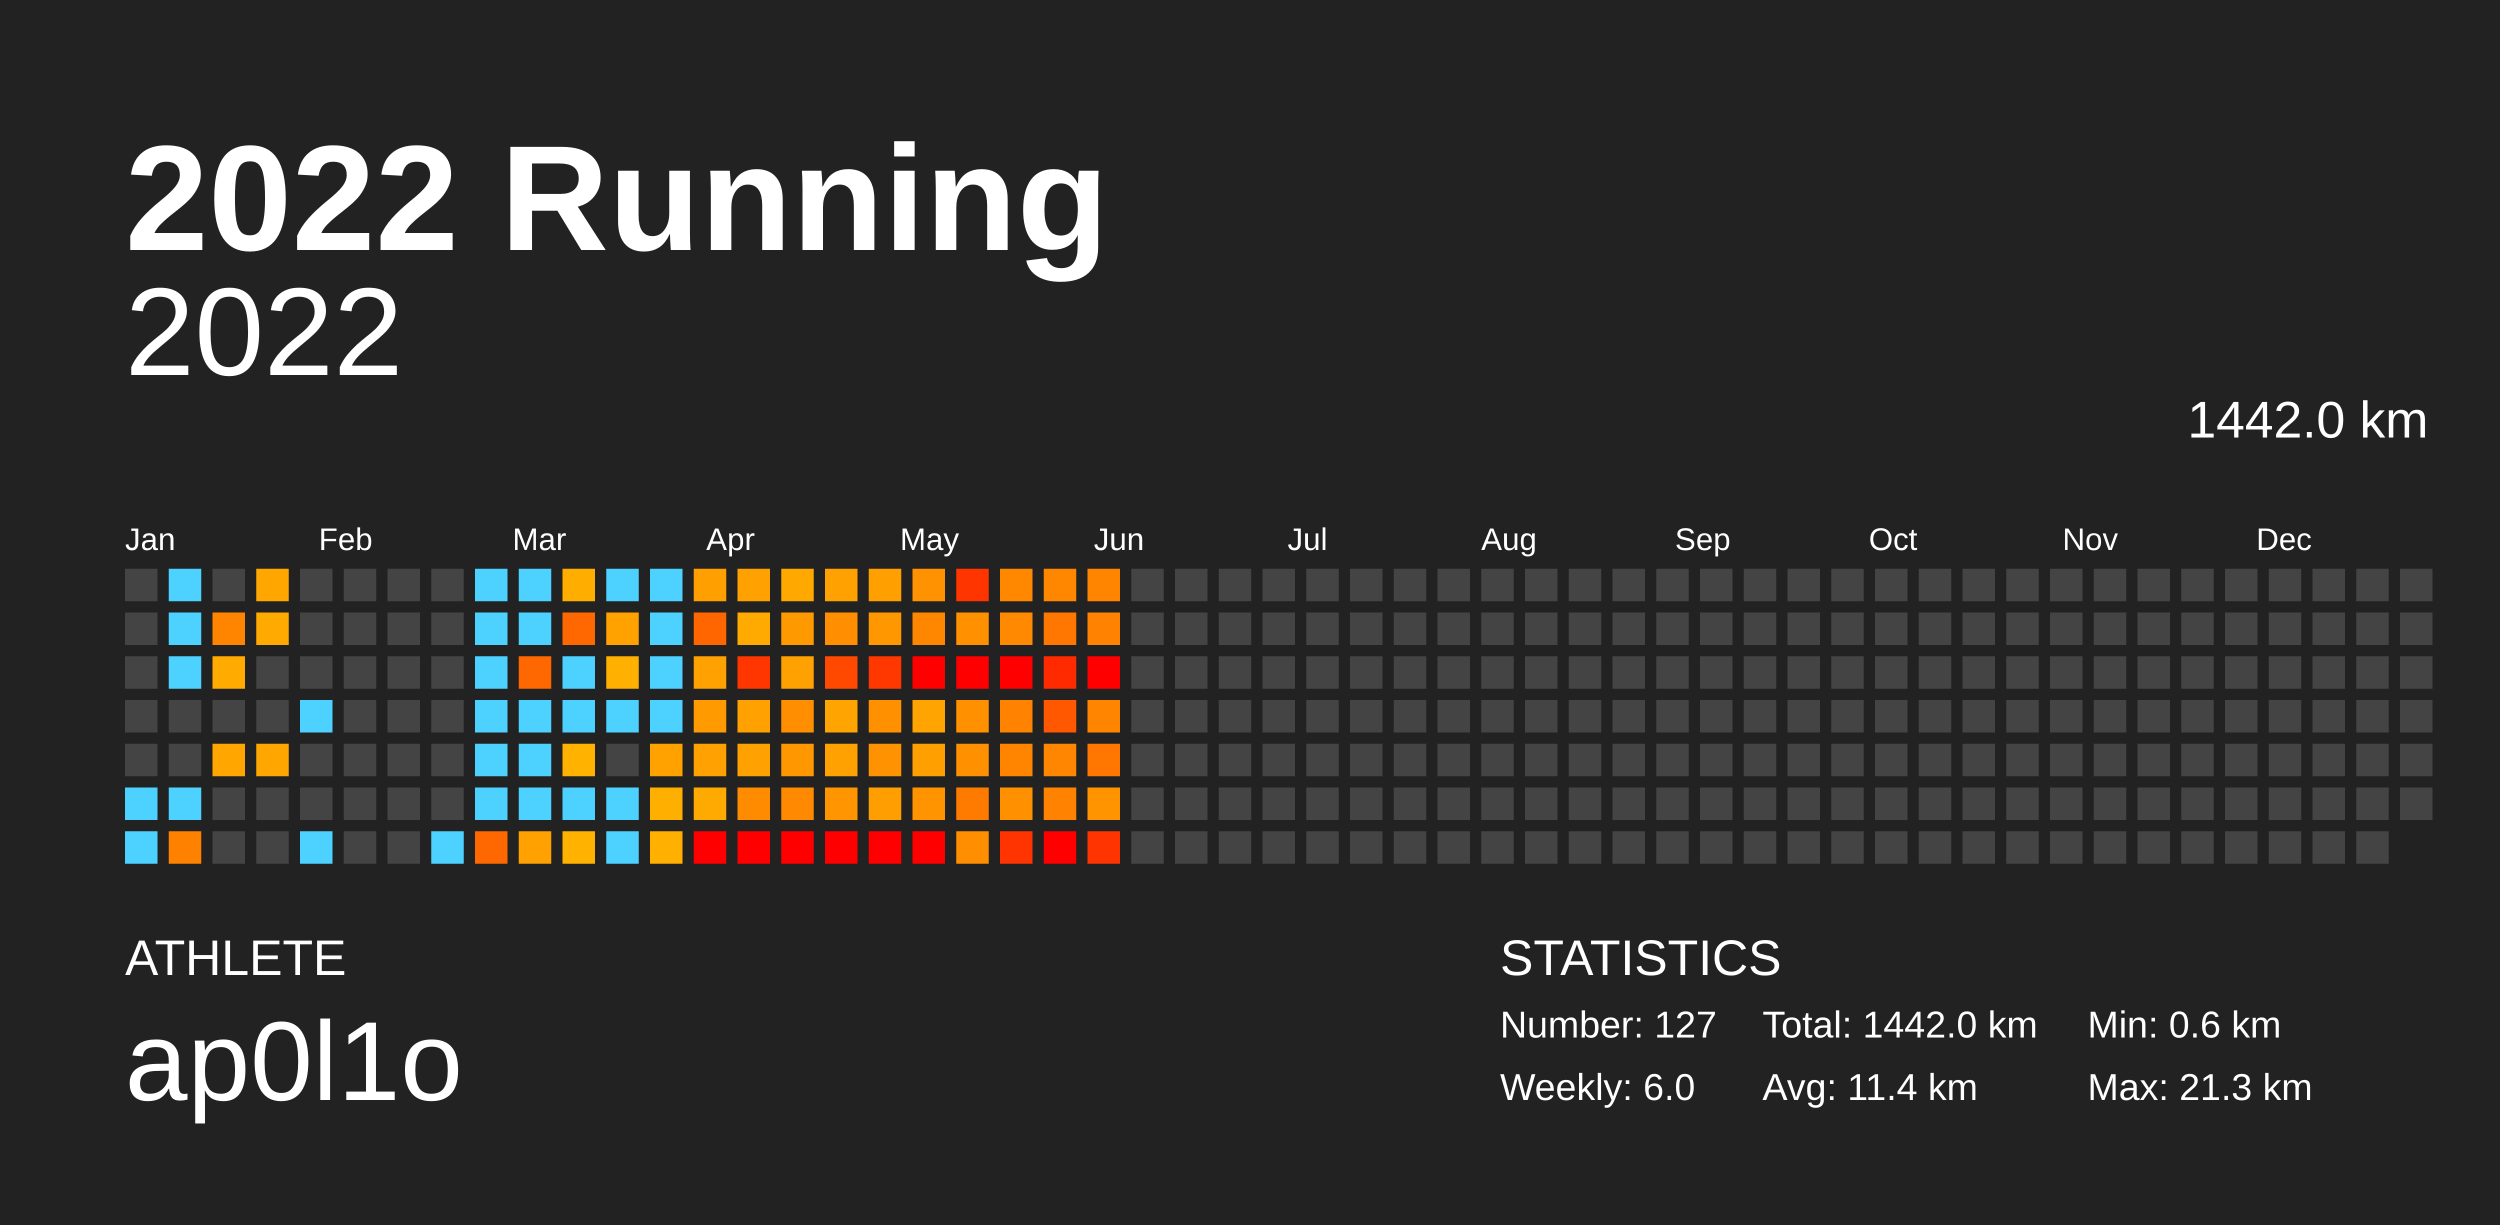
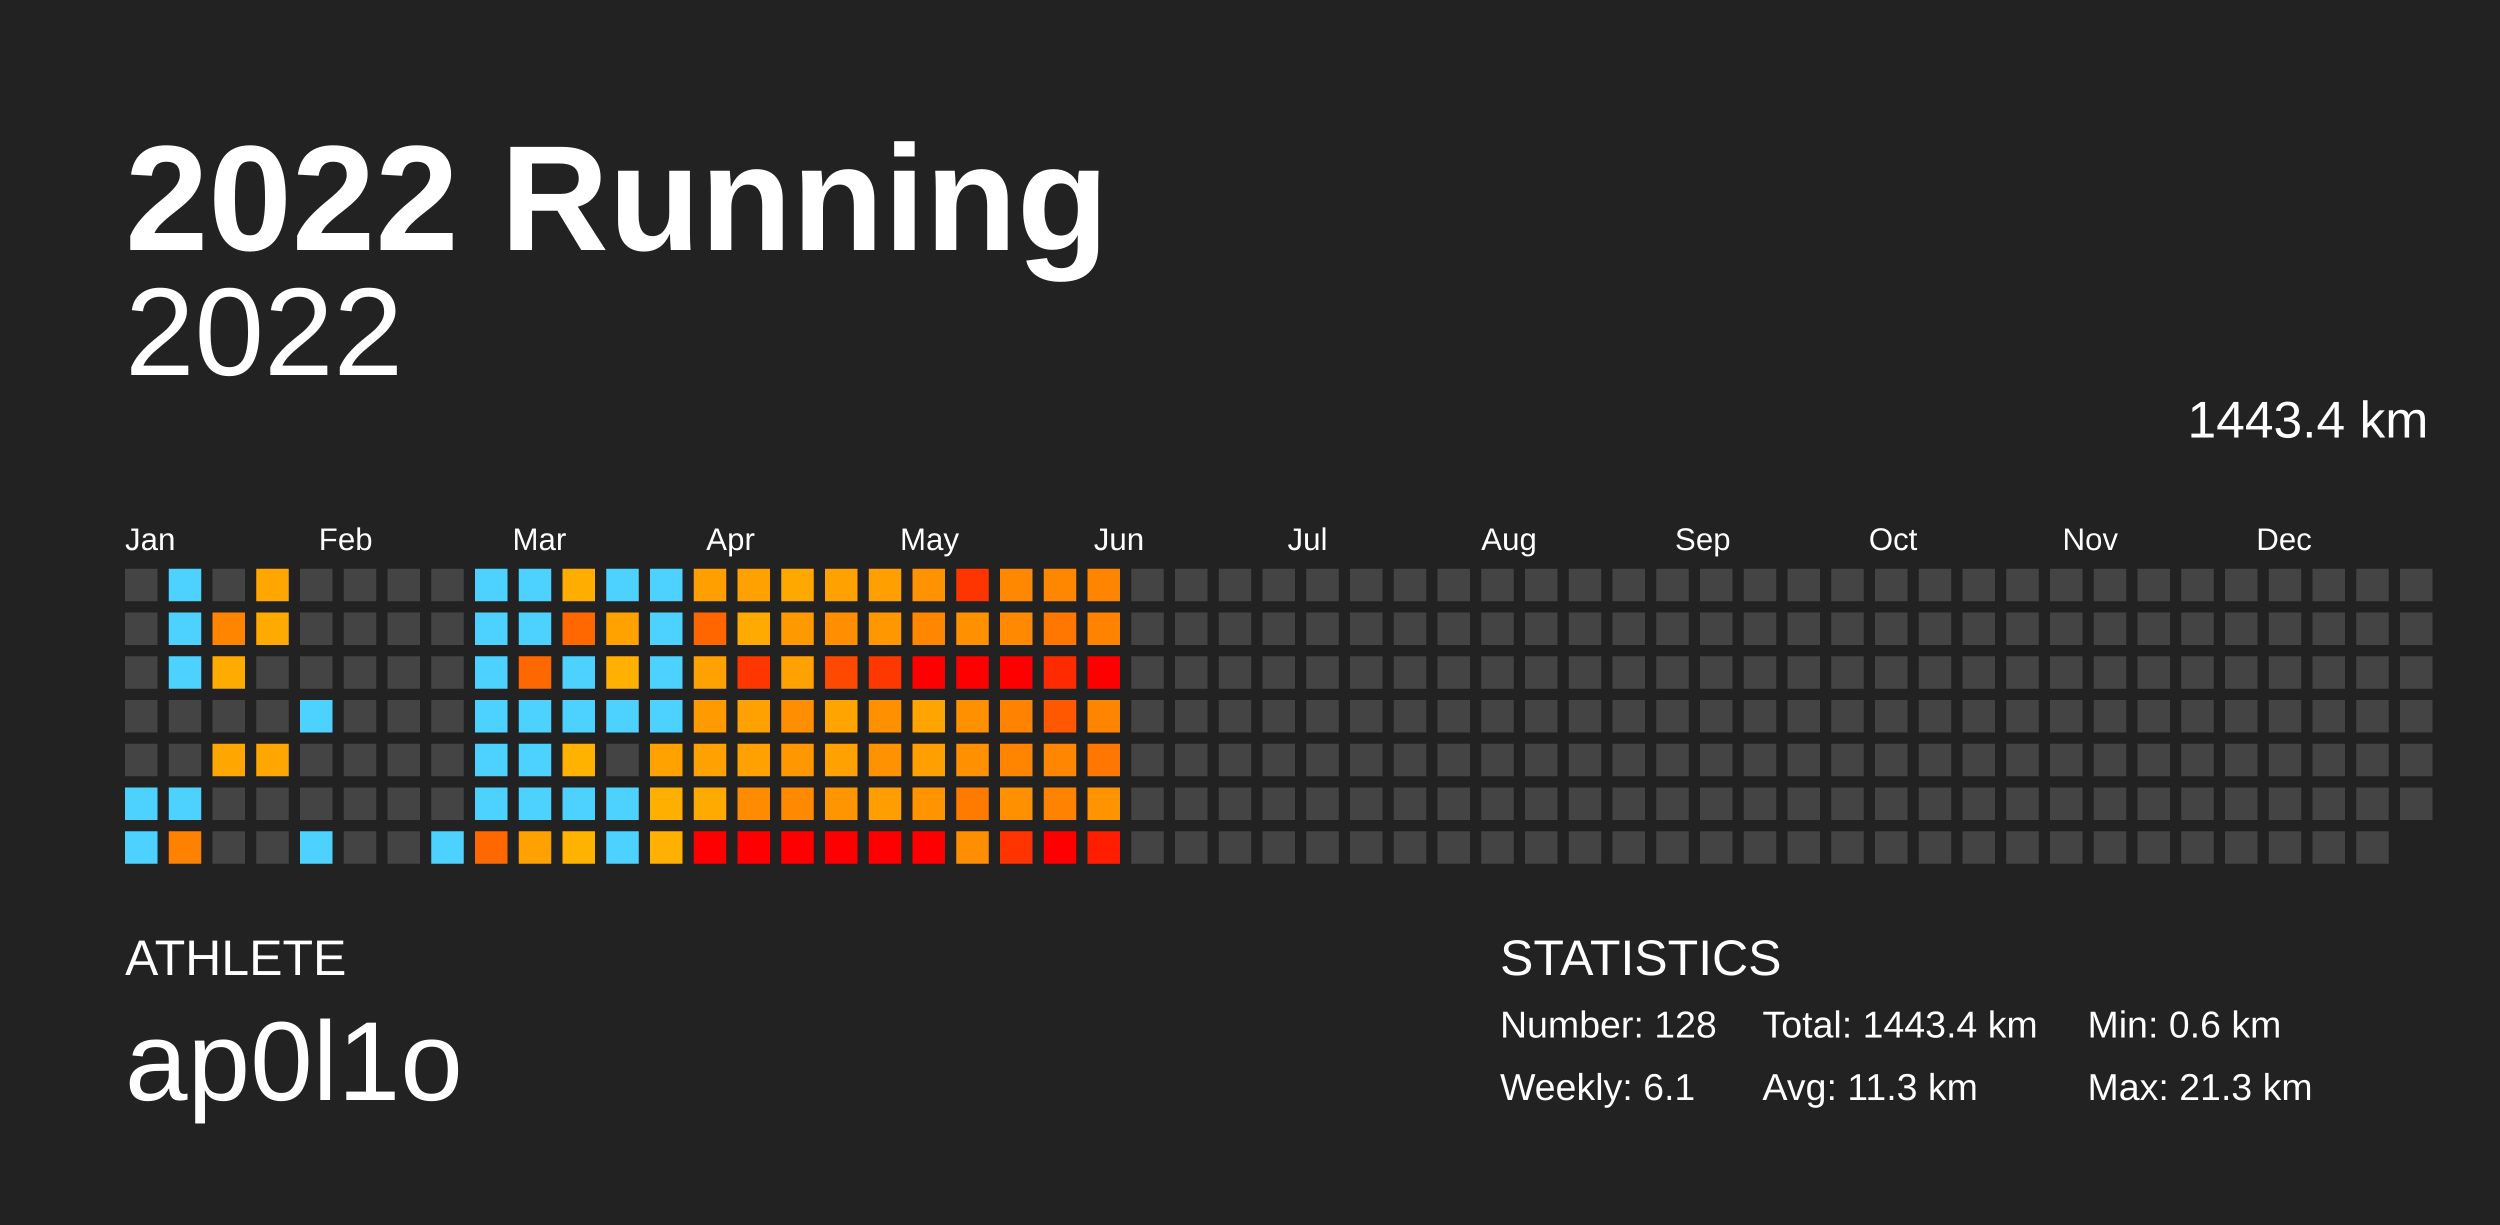
<svg xmlns="http://www.w3.org/2000/svg" baseProfile="full" height="98mm" version="1.1" viewBox="0,0,200,98" width="200mm">
  <defs />
  <rect fill="#222222" height="98" width="200" x="0" y="0" />
  <text fill="#FFFFFF" style="font-size:12px; font-family:Arial; font-weight:bold;" x="10" y="20">2022 Running</text>
  <text fill="#FFFFFF" style="font-size:4px; font-family:Arial" x="10" y="78">ATHLETE</text>
  <text fill="#FFFFFF" style="font-size:9px; font-family:Arial" x="10" y="88">ap0l1o</text>
  <text fill="#FFFFFF" style="font-size:4px; font-family:Arial" x="120" y="78">STATISTICS</text>
-   <text fill="#FFFFFF" style="font-size:3px; font-family:Arial" x="120" y="83">Number: 127</text>
-   <text fill="#FFFFFF" style="font-size:3px; font-family:Arial" x="120" y="88">Weekly: 6.0</text>
-   <text fill="#FFFFFF" style="font-size:3px; font-family:Arial" x="141" y="83">Total: 1442.0 km</text>
-   <text fill="#FFFFFF" style="font-size:3px; font-family:Arial" x="141" y="88">Avg: 11.4 km</text>
+   <text fill="#FFFFFF" style="font-size:3px; font-family:Arial" x="120" y="83">Number: 128</text>
+   <text fill="#FFFFFF" style="font-size:3px; font-family:Arial" x="120" y="88">Weekly: 6.1</text>
+   <text fill="#FFFFFF" style="font-size:3px; font-family:Arial" x="141" y="83">Total: 1443.4 km</text>
+   <text fill="#FFFFFF" style="font-size:3px; font-family:Arial" x="141" y="88">Avg: 11.3 km</text>
  <text fill="#FFFFFF" style="font-size:3px; font-family:Arial" x="167" y="83">Min: 0.6 km</text>
  <text fill="#FFFFFF" style="font-size:3px; font-family:Arial" x="167" y="88">Max: 21.3 km</text>
  <text alignment-baseline="hanging" fill="#FFFFFF" style="font-size:10.0px; font-family:Arial;" x="10" y="30">2022</text>
-   <text alignment-baseline="hanging" fill="#FFFFFF" style="font-size:4.125px; font-family:Arial;" x="175" y="35">1442.0 km</text>
+   <text alignment-baseline="hanging" fill="#FFFFFF" style="font-size:4.125px; font-family:Arial;" x="175" y="35">1443.4 km</text>
  <text fill="#FFFFFF" style="font-size:2.5px; font-family:Arial" x="10.0" y="44">Jan</text>
  <text fill="#FFFFFF" style="font-size:2.5px; font-family:Arial" x="25.5" y="44">Feb</text>
  <text fill="#FFFFFF" style="font-size:2.5px; font-family:Arial" x="41.0" y="44">Mar</text>
  <text fill="#FFFFFF" style="font-size:2.5px; font-family:Arial" x="56.5" y="44">Apr</text>
  <text fill="#FFFFFF" style="font-size:2.5px; font-family:Arial" x="72.0" y="44">May</text>
  <text fill="#FFFFFF" style="font-size:2.5px; font-family:Arial" x="87.5" y="44">Jun</text>
  <text fill="#FFFFFF" style="font-size:2.5px; font-family:Arial" x="103.0" y="44">Jul</text>
  <text fill="#FFFFFF" style="font-size:2.5px; font-family:Arial" x="118.5" y="44">Aug</text>
  <text fill="#FFFFFF" style="font-size:2.5px; font-family:Arial" x="134.0" y="44">Sep</text>
  <text fill="#FFFFFF" style="font-size:2.5px; font-family:Arial" x="149.5" y="44">Oct</text>
  <text fill="#FFFFFF" style="font-size:2.5px; font-family:Arial" x="165.0" y="44">Nov</text>
  <text fill="#FFFFFF" style="font-size:2.5px; font-family:Arial" x="180.5" y="44">Dec</text>
  <rect fill="#444444" height="2.6" width="2.6" x="10.0" y="45.5" />
  <rect fill="#444444" height="2.6" width="2.6" x="10.0" y="49.0" />
  <rect fill="#444444" height="2.6" width="2.6" x="10.0" y="52.5" />
  <rect fill="#444444" height="2.6" width="2.6" x="10.0" y="56.0" />
  <rect fill="#444444" height="2.6" width="2.6" x="10.0" y="59.5" />
  <rect fill="#4dd2ff" height="2.6" width="2.6" x="10.0" y="63.0" />
  <rect fill="#4dd2ff" height="2.6" width="2.6" x="10.0" y="66.5" />
  <rect fill="#4dd2ff" height="2.6" width="2.6" x="13.5" y="45.5" />
  <rect fill="#4dd2ff" height="2.6" width="2.6" x="13.5" y="49.0" />
  <rect fill="#4dd2ff" height="2.6" width="2.6" x="13.5" y="52.5" />
  <rect fill="#444444" height="2.6" width="2.6" x="13.5" y="56.0" />
  <rect fill="#444444" height="2.6" width="2.6" x="13.5" y="59.5" />
  <rect fill="#4dd2ff" height="2.6" width="2.6" x="13.5" y="63.0" />
  <rect fill="#ff8100" height="2.6" width="2.6" x="13.5" y="66.5" />
  <rect fill="#444444" height="2.6" width="2.6" x="17.0" y="45.5" />
  <rect fill="#ff8500" height="2.6" width="2.6" x="17.0" y="49.0" />
  <rect fill="#ffab00" height="2.6" width="2.6" x="17.0" y="52.5" />
  <rect fill="#444444" height="2.6" width="2.6" x="17.0" y="56.0" />
  <rect fill="#ffa700" height="2.6" width="2.6" x="17.0" y="59.5" />
  <rect fill="#444444" height="2.6" width="2.6" x="17.0" y="63.0" />
  <rect fill="#444444" height="2.6" width="2.6" x="17.0" y="66.5" />
  <rect fill="#ffa700" height="2.6" width="2.6" x="20.5" y="45.5" />
  <rect fill="#ffaa00" height="2.6" width="2.6" x="20.5" y="49.0" />
  <rect fill="#444444" height="2.6" width="2.6" x="20.5" y="52.5" />
  <rect fill="#444444" height="2.6" width="2.6" x="20.5" y="56.0" />
  <rect fill="#ffa700" height="2.6" width="2.6" x="20.5" y="59.5" />
  <rect fill="#444444" height="2.6" width="2.6" x="20.5" y="63.0" />
  <rect fill="#444444" height="2.6" width="2.6" x="20.5" y="66.5" />
  <rect fill="#444444" height="2.6" width="2.6" x="24.0" y="45.5" />
  <rect fill="#444444" height="2.6" width="2.6" x="24.0" y="49.0" />
  <rect fill="#444444" height="2.6" width="2.6" x="24.0" y="52.5" />
  <rect fill="#4dd2ff" height="2.6" width="2.6" x="24.0" y="56.0" />
  <rect fill="#444444" height="2.6" width="2.6" x="24.0" y="59.5" />
  <rect fill="#444444" height="2.6" width="2.6" x="24.0" y="63.0" />
  <rect fill="#4dd2ff" height="2.6" width="2.6" x="24.0" y="66.5" />
  <rect fill="#444444" height="2.6" width="2.6" x="27.5" y="45.5" />
  <rect fill="#444444" height="2.6" width="2.6" x="27.5" y="49.0" />
  <rect fill="#444444" height="2.6" width="2.6" x="27.5" y="52.5" />
  <rect fill="#444444" height="2.6" width="2.6" x="27.5" y="56.0" />
  <rect fill="#444444" height="2.6" width="2.6" x="27.5" y="59.5" />
  <rect fill="#444444" height="2.6" width="2.6" x="27.5" y="63.0" />
  <rect fill="#444444" height="2.6" width="2.6" x="27.5" y="66.5" />
  <rect fill="#444444" height="2.6" width="2.6" x="31.0" y="45.5" />
  <rect fill="#444444" height="2.6" width="2.6" x="31.0" y="49.0" />
  <rect fill="#444444" height="2.6" width="2.6" x="31.0" y="52.5" />
  <rect fill="#444444" height="2.6" width="2.6" x="31.0" y="56.0" />
  <rect fill="#444444" height="2.6" width="2.6" x="31.0" y="59.5" />
  <rect fill="#444444" height="2.6" width="2.6" x="31.0" y="63.0" />
  <rect fill="#444444" height="2.6" width="2.6" x="31.0" y="66.5" />
  <rect fill="#444444" height="2.6" width="2.6" x="34.5" y="45.5" />
  <rect fill="#444444" height="2.6" width="2.6" x="34.5" y="49.0" />
  <rect fill="#444444" height="2.6" width="2.6" x="34.5" y="52.5" />
  <rect fill="#444444" height="2.6" width="2.6" x="34.5" y="56.0" />
  <rect fill="#444444" height="2.6" width="2.6" x="34.5" y="59.5" />
  <rect fill="#444444" height="2.6" width="2.6" x="34.5" y="63.0" />
  <rect fill="#4dd2ff" height="2.6" width="2.6" x="34.5" y="66.5" />
  <rect fill="#4dd2ff" height="2.6" width="2.6" x="38.0" y="45.5" />
  <rect fill="#4dd2ff" height="2.6" width="2.6" x="38.0" y="49.0" />
  <rect fill="#4dd2ff" height="2.6" width="2.6" x="38.0" y="52.5" />
  <rect fill="#4dd2ff" height="2.6" width="2.6" x="38.0" y="56.0" />
  <rect fill="#4dd2ff" height="2.6" width="2.6" x="38.0" y="59.5" />
  <rect fill="#4dd2ff" height="2.6" width="2.6" x="38.0" y="63.0" />
  <rect fill="#ff6700" height="2.6" width="2.6" x="38.0" y="66.5" />
  <rect fill="#4dd2ff" height="2.6" width="2.6" x="41.5" y="45.5" />
  <rect fill="#4dd2ff" height="2.6" width="2.6" x="41.5" y="49.0" />
  <rect fill="#ff6700" height="2.6" width="2.6" x="41.5" y="52.5" />
  <rect fill="#4dd2ff" height="2.6" width="2.6" x="41.5" y="56.0" />
  <rect fill="#4dd2ff" height="2.6" width="2.6" x="41.5" y="59.5" />
  <rect fill="#4dd2ff" height="2.6" width="2.6" x="41.5" y="63.0" />
  <rect fill="#ffa100" height="2.6" width="2.6" x="41.5" y="66.5" />
  <rect fill="#ffae00" height="2.6" width="2.6" x="45.0" y="45.5" />
  <rect fill="#ff6700" height="2.6" width="2.6" x="45.0" y="49.0" />
  <rect fill="#4dd2ff" height="2.6" width="2.6" x="45.0" y="52.5" />
  <rect fill="#4dd2ff" height="2.6" width="2.6" x="45.0" y="56.0" />
  <rect fill="#ffb300" height="2.6" width="2.6" x="45.0" y="59.5" />
  <rect fill="#4dd2ff" height="2.6" width="2.6" x="45.0" y="63.0" />
  <rect fill="#ffb300" height="2.6" width="2.6" x="45.0" y="66.5" />
  <rect fill="#4dd2ff" height="2.6" width="2.6" x="48.5" y="45.5" />
  <rect fill="#ffa200" height="2.6" width="2.6" x="48.5" y="49.0" />
  <rect fill="#ffb000" height="2.6" width="2.6" x="48.5" y="52.5" />
  <rect fill="#4dd2ff" height="2.6" width="2.6" x="48.5" y="56.0" />
  <rect fill="#444444" height="2.6" width="2.6" x="48.5" y="59.5" />
  <rect fill="#4dd2ff" height="2.6" width="2.6" x="48.5" y="63.0" />
  <rect fill="#4dd2ff" height="2.6" width="2.6" x="48.5" y="66.5" />
  <rect fill="#4dd2ff" height="2.6" width="2.6" x="52.0" y="45.5" />
  <rect fill="#4dd2ff" height="2.6" width="2.6" x="52.0" y="49.0" />
  <rect fill="#4dd2ff" height="2.6" width="2.6" x="52.0" y="52.5" />
  <rect fill="#4dd2ff" height="2.6" width="2.6" x="52.0" y="56.0" />
  <rect fill="#ffa200" height="2.6" width="2.6" x="52.0" y="59.5" />
  <rect fill="#ffaf00" height="2.6" width="2.6" x="52.0" y="63.0" />
  <rect fill="#ffb000" height="2.6" width="2.6" x="52.0" y="66.5" />
  <rect fill="#ff9f00" height="2.6" width="2.6" x="55.5" y="45.5" />
  <rect fill="#ff6600" height="2.6" width="2.6" x="55.5" y="49.0" />
  <rect fill="#ffa100" height="2.6" width="2.6" x="55.5" y="52.5" />
  <rect fill="#ff9b00" height="2.6" width="2.6" x="55.5" y="56.0" />
  <rect fill="#ffa100" height="2.6" width="2.6" x="55.5" y="59.5" />
  <rect fill="#ffaa00" height="2.6" width="2.6" x="55.5" y="63.0" />
  <rect fill="red" height="2.6" width="2.6" x="55.5" y="66.5" />
  <rect fill="#ffa100" height="2.6" width="2.6" x="59.0" y="45.5" />
  <rect fill="#ffaa00" height="2.6" width="2.6" x="59.0" y="49.0" />
  <rect fill="#ff3600" height="2.6" width="2.6" x="59.0" y="52.5" />
  <rect fill="#ffa100" height="2.6" width="2.6" x="59.0" y="56.0" />
  <rect fill="#ffa100" height="2.6" width="2.6" x="59.0" y="59.5" />
  <rect fill="#ff8b00" height="2.6" width="2.6" x="59.0" y="63.0" />
  <rect fill="red" height="2.6" width="2.6" x="59.0" y="66.5" />
  <rect fill="#ffa800" height="2.6" width="2.6" x="62.5" y="45.5" />
  <rect fill="#ff9900" height="2.6" width="2.6" x="62.5" y="49.0" />
  <rect fill="#ffa100" height="2.6" width="2.6" x="62.5" y="52.5" />
  <rect fill="#ff8f00" height="2.6" width="2.6" x="62.5" y="56.0" />
  <rect fill="#ff9800" height="2.6" width="2.6" x="62.5" y="59.5" />
  <rect fill="#ff8900" height="2.6" width="2.6" x="62.5" y="63.0" />
  <rect fill="red" height="2.6" width="2.6" x="62.5" y="66.5" />
  <rect fill="#ffa100" height="2.6" width="2.6" x="66.0" y="45.5" />
  <rect fill="#ff8f00" height="2.6" width="2.6" x="66.0" y="49.0" />
  <rect fill="#ff4900" height="2.6" width="2.6" x="66.0" y="52.5" />
  <rect fill="#ffa400" height="2.6" width="2.6" x="66.0" y="56.0" />
  <rect fill="#ffa100" height="2.6" width="2.6" x="66.0" y="59.5" />
  <rect fill="#ff9500" height="2.6" width="2.6" x="66.0" y="63.0" />
  <rect fill="red" height="2.6" width="2.6" x="66.0" y="66.5" />
  <rect fill="#ffa000" height="2.6" width="2.6" x="69.5" y="45.5" />
  <rect fill="#ff9700" height="2.6" width="2.6" x="69.5" y="49.0" />
  <rect fill="#ff3800" height="2.6" width="2.6" x="69.5" y="52.5" />
  <rect fill="#ff9100" height="2.6" width="2.6" x="69.5" y="56.0" />
  <rect fill="#ff9200" height="2.6" width="2.6" x="69.5" y="59.5" />
  <rect fill="#ff9e00" height="2.6" width="2.6" x="69.5" y="63.0" />
  <rect fill="red" height="2.6" width="2.6" x="69.5" y="66.5" />
  <rect fill="#ff9200" height="2.6" width="2.6" x="73.0" y="45.5" />
  <rect fill="#ff8700" height="2.6" width="2.6" x="73.0" y="49.0" />
  <rect fill="red" height="2.6" width="2.6" x="73.0" y="52.5" />
  <rect fill="#ffa400" height="2.6" width="2.6" x="73.0" y="56.0" />
  <rect fill="#ff9f00" height="2.6" width="2.6" x="73.0" y="59.5" />
  <rect fill="#ff9400" height="2.6" width="2.6" x="73.0" y="63.0" />
  <rect fill="red" height="2.6" width="2.6" x="73.0" y="66.5" />
  <rect fill="#ff3500" height="2.6" width="2.6" x="76.5" y="45.5" />
  <rect fill="#ff9100" height="2.6" width="2.6" x="76.5" y="49.0" />
  <rect fill="red" height="2.6" width="2.6" x="76.5" y="52.5" />
  <rect fill="#ff9000" height="2.6" width="2.6" x="76.5" y="56.0" />
  <rect fill="#ff9000" height="2.6" width="2.6" x="76.5" y="59.5" />
  <rect fill="#ff7b00" height="2.6" width="2.6" x="76.5" y="63.0" />
  <rect fill="#ff8e00" height="2.6" width="2.6" x="76.5" y="66.5" />
  <rect fill="#ff8800" height="2.6" width="2.6" x="80.0" y="45.5" />
  <rect fill="#ff8900" height="2.6" width="2.6" x="80.0" y="49.0" />
  <rect fill="red" height="2.6" width="2.6" x="80.0" y="52.5" />
  <rect fill="#ff8200" height="2.6" width="2.6" x="80.0" y="56.0" />
  <rect fill="#ff8400" height="2.6" width="2.6" x="80.0" y="59.5" />
  <rect fill="#ff9100" height="2.6" width="2.6" x="80.0" y="63.0" />
  <rect fill="#ff3400" height="2.6" width="2.6" x="80.0" y="66.5" />
  <rect fill="#ff8700" height="2.6" width="2.6" x="83.5" y="45.5" />
  <rect fill="#ff7700" height="2.6" width="2.6" x="83.5" y="49.0" />
  <rect fill="#ff2a00" height="2.6" width="2.6" x="83.5" y="52.5" />
  <rect fill="#ff5800" height="2.6" width="2.6" x="83.5" y="56.0" />
  <rect fill="#ff8600" height="2.6" width="2.6" x="83.5" y="59.5" />
  <rect fill="#ff8300" height="2.6" width="2.6" x="83.5" y="63.0" />
  <rect fill="red" height="2.6" width="2.6" x="83.5" y="66.5" />
  <rect fill="#ff8400" height="2.6" width="2.6" x="87.0" y="45.5" />
  <rect fill="#ff8200" height="2.6" width="2.6" x="87.0" y="49.0" />
  <rect fill="red" height="2.6" width="2.6" x="87.0" y="52.5" />
  <rect fill="#ff8500" height="2.6" width="2.6" x="87.0" y="56.0" />
  <rect fill="#ff7700" height="2.6" width="2.6" x="87.0" y="59.5" />
  <rect fill="#ff9400" height="2.6" width="2.6" x="87.0" y="63.0" />
-   <rect fill="#ff3400" height="2.6" width="2.6" x="87.0" y="66.5" />
+   <rect fill="#ff1f00" height="2.6" width="2.6" x="87.0" y="66.5" />
  <rect fill="#444444" height="2.6" width="2.6" x="90.5" y="45.5" />
  <rect fill="#444444" height="2.6" width="2.6" x="90.5" y="49.0" />
  <rect fill="#444444" height="2.6" width="2.6" x="90.5" y="52.5" />
  <rect fill="#444444" height="2.6" width="2.6" x="90.5" y="56.0" />
  <rect fill="#444444" height="2.6" width="2.6" x="90.5" y="59.5" />
  <rect fill="#444444" height="2.6" width="2.6" x="90.5" y="63.0" />
  <rect fill="#444444" height="2.6" width="2.6" x="90.5" y="66.5" />
  <rect fill="#444444" height="2.6" width="2.6" x="94.0" y="45.5" />
  <rect fill="#444444" height="2.6" width="2.6" x="94.0" y="49.0" />
  <rect fill="#444444" height="2.6" width="2.6" x="94.0" y="52.5" />
  <rect fill="#444444" height="2.6" width="2.6" x="94.0" y="56.0" />
  <rect fill="#444444" height="2.6" width="2.6" x="94.0" y="59.5" />
  <rect fill="#444444" height="2.6" width="2.6" x="94.0" y="63.0" />
  <rect fill="#444444" height="2.6" width="2.6" x="94.0" y="66.5" />
  <rect fill="#444444" height="2.6" width="2.6" x="97.5" y="45.5" />
  <rect fill="#444444" height="2.6" width="2.6" x="97.5" y="49.0" />
  <rect fill="#444444" height="2.6" width="2.6" x="97.5" y="52.5" />
  <rect fill="#444444" height="2.6" width="2.6" x="97.5" y="56.0" />
  <rect fill="#444444" height="2.6" width="2.6" x="97.5" y="59.5" />
  <rect fill="#444444" height="2.6" width="2.6" x="97.5" y="63.0" />
  <rect fill="#444444" height="2.6" width="2.6" x="97.5" y="66.5" />
  <rect fill="#444444" height="2.6" width="2.6" x="101.0" y="45.5" />
  <rect fill="#444444" height="2.6" width="2.6" x="101.0" y="49.0" />
  <rect fill="#444444" height="2.6" width="2.6" x="101.0" y="52.5" />
  <rect fill="#444444" height="2.6" width="2.6" x="101.0" y="56.0" />
  <rect fill="#444444" height="2.6" width="2.6" x="101.0" y="59.5" />
  <rect fill="#444444" height="2.6" width="2.6" x="101.0" y="63.0" />
  <rect fill="#444444" height="2.6" width="2.6" x="101.0" y="66.5" />
  <rect fill="#444444" height="2.6" width="2.6" x="104.5" y="45.5" />
  <rect fill="#444444" height="2.6" width="2.6" x="104.5" y="49.0" />
  <rect fill="#444444" height="2.6" width="2.6" x="104.5" y="52.5" />
  <rect fill="#444444" height="2.6" width="2.6" x="104.5" y="56.0" />
  <rect fill="#444444" height="2.6" width="2.6" x="104.5" y="59.5" />
  <rect fill="#444444" height="2.6" width="2.6" x="104.5" y="63.0" />
  <rect fill="#444444" height="2.6" width="2.6" x="104.5" y="66.5" />
  <rect fill="#444444" height="2.6" width="2.6" x="108.0" y="45.5" />
  <rect fill="#444444" height="2.6" width="2.6" x="108.0" y="49.0" />
  <rect fill="#444444" height="2.6" width="2.6" x="108.0" y="52.5" />
  <rect fill="#444444" height="2.6" width="2.6" x="108.0" y="56.0" />
  <rect fill="#444444" height="2.6" width="2.6" x="108.0" y="59.5" />
  <rect fill="#444444" height="2.6" width="2.6" x="108.0" y="63.0" />
  <rect fill="#444444" height="2.6" width="2.6" x="108.0" y="66.5" />
  <rect fill="#444444" height="2.6" width="2.6" x="111.5" y="45.5" />
  <rect fill="#444444" height="2.6" width="2.6" x="111.5" y="49.0" />
  <rect fill="#444444" height="2.6" width="2.6" x="111.5" y="52.5" />
  <rect fill="#444444" height="2.6" width="2.6" x="111.5" y="56.0" />
  <rect fill="#444444" height="2.6" width="2.6" x="111.5" y="59.5" />
  <rect fill="#444444" height="2.6" width="2.6" x="111.5" y="63.0" />
  <rect fill="#444444" height="2.6" width="2.6" x="111.5" y="66.5" />
  <rect fill="#444444" height="2.6" width="2.6" x="115.0" y="45.5" />
  <rect fill="#444444" height="2.6" width="2.6" x="115.0" y="49.0" />
  <rect fill="#444444" height="2.6" width="2.6" x="115.0" y="52.5" />
  <rect fill="#444444" height="2.6" width="2.6" x="115.0" y="56.0" />
  <rect fill="#444444" height="2.6" width="2.6" x="115.0" y="59.5" />
  <rect fill="#444444" height="2.6" width="2.6" x="115.0" y="63.0" />
  <rect fill="#444444" height="2.6" width="2.6" x="115.0" y="66.5" />
  <rect fill="#444444" height="2.6" width="2.6" x="118.5" y="45.5" />
  <rect fill="#444444" height="2.6" width="2.6" x="118.5" y="49.0" />
  <rect fill="#444444" height="2.6" width="2.6" x="118.5" y="52.5" />
  <rect fill="#444444" height="2.6" width="2.6" x="118.5" y="56.0" />
  <rect fill="#444444" height="2.6" width="2.6" x="118.5" y="59.5" />
  <rect fill="#444444" height="2.6" width="2.6" x="118.5" y="63.0" />
  <rect fill="#444444" height="2.6" width="2.6" x="118.5" y="66.5" />
  <rect fill="#444444" height="2.6" width="2.6" x="122.0" y="45.5" />
  <rect fill="#444444" height="2.6" width="2.6" x="122.0" y="49.0" />
  <rect fill="#444444" height="2.6" width="2.6" x="122.0" y="52.5" />
  <rect fill="#444444" height="2.6" width="2.6" x="122.0" y="56.0" />
  <rect fill="#444444" height="2.6" width="2.6" x="122.0" y="59.5" />
  <rect fill="#444444" height="2.6" width="2.6" x="122.0" y="63.0" />
  <rect fill="#444444" height="2.6" width="2.6" x="122.0" y="66.5" />
  <rect fill="#444444" height="2.6" width="2.6" x="125.5" y="45.5" />
  <rect fill="#444444" height="2.6" width="2.6" x="125.5" y="49.0" />
  <rect fill="#444444" height="2.6" width="2.6" x="125.5" y="52.5" />
  <rect fill="#444444" height="2.6" width="2.6" x="125.5" y="56.0" />
  <rect fill="#444444" height="2.6" width="2.6" x="125.5" y="59.5" />
  <rect fill="#444444" height="2.6" width="2.6" x="125.5" y="63.0" />
  <rect fill="#444444" height="2.6" width="2.6" x="125.5" y="66.5" />
  <rect fill="#444444" height="2.6" width="2.6" x="129.0" y="45.5" />
  <rect fill="#444444" height="2.6" width="2.6" x="129.0" y="49.0" />
  <rect fill="#444444" height="2.6" width="2.6" x="129.0" y="52.5" />
  <rect fill="#444444" height="2.6" width="2.6" x="129.0" y="56.0" />
  <rect fill="#444444" height="2.6" width="2.6" x="129.0" y="59.5" />
  <rect fill="#444444" height="2.6" width="2.6" x="129.0" y="63.0" />
  <rect fill="#444444" height="2.6" width="2.6" x="129.0" y="66.5" />
  <rect fill="#444444" height="2.6" width="2.6" x="132.5" y="45.5" />
  <rect fill="#444444" height="2.6" width="2.6" x="132.5" y="49.0" />
  <rect fill="#444444" height="2.6" width="2.6" x="132.5" y="52.5" />
  <rect fill="#444444" height="2.6" width="2.6" x="132.5" y="56.0" />
  <rect fill="#444444" height="2.6" width="2.6" x="132.5" y="59.5" />
  <rect fill="#444444" height="2.6" width="2.6" x="132.5" y="63.0" />
  <rect fill="#444444" height="2.6" width="2.6" x="132.5" y="66.5" />
  <rect fill="#444444" height="2.6" width="2.6" x="136.0" y="45.5" />
  <rect fill="#444444" height="2.6" width="2.6" x="136.0" y="49.0" />
  <rect fill="#444444" height="2.6" width="2.6" x="136.0" y="52.5" />
  <rect fill="#444444" height="2.6" width="2.6" x="136.0" y="56.0" />
  <rect fill="#444444" height="2.6" width="2.6" x="136.0" y="59.5" />
  <rect fill="#444444" height="2.6" width="2.6" x="136.0" y="63.0" />
  <rect fill="#444444" height="2.6" width="2.6" x="136.0" y="66.5" />
  <rect fill="#444444" height="2.6" width="2.6" x="139.5" y="45.5" />
  <rect fill="#444444" height="2.6" width="2.6" x="139.5" y="49.0" />
  <rect fill="#444444" height="2.6" width="2.6" x="139.5" y="52.5" />
  <rect fill="#444444" height="2.6" width="2.6" x="139.5" y="56.0" />
  <rect fill="#444444" height="2.6" width="2.6" x="139.5" y="59.5" />
  <rect fill="#444444" height="2.6" width="2.6" x="139.5" y="63.0" />
  <rect fill="#444444" height="2.6" width="2.6" x="139.5" y="66.5" />
  <rect fill="#444444" height="2.6" width="2.6" x="143.0" y="45.5" />
  <rect fill="#444444" height="2.6" width="2.6" x="143.0" y="49.0" />
  <rect fill="#444444" height="2.6" width="2.6" x="143.0" y="52.5" />
  <rect fill="#444444" height="2.6" width="2.6" x="143.0" y="56.0" />
  <rect fill="#444444" height="2.6" width="2.6" x="143.0" y="59.5" />
  <rect fill="#444444" height="2.6" width="2.6" x="143.0" y="63.0" />
  <rect fill="#444444" height="2.6" width="2.6" x="143.0" y="66.5" />
  <rect fill="#444444" height="2.6" width="2.6" x="146.5" y="45.5" />
  <rect fill="#444444" height="2.6" width="2.6" x="146.5" y="49.0" />
  <rect fill="#444444" height="2.6" width="2.6" x="146.5" y="52.5" />
  <rect fill="#444444" height="2.6" width="2.6" x="146.5" y="56.0" />
  <rect fill="#444444" height="2.6" width="2.6" x="146.5" y="59.5" />
  <rect fill="#444444" height="2.6" width="2.6" x="146.5" y="63.0" />
  <rect fill="#444444" height="2.6" width="2.6" x="146.5" y="66.5" />
  <rect fill="#444444" height="2.6" width="2.6" x="150.0" y="45.5" />
  <rect fill="#444444" height="2.6" width="2.6" x="150.0" y="49.0" />
  <rect fill="#444444" height="2.6" width="2.6" x="150.0" y="52.5" />
  <rect fill="#444444" height="2.6" width="2.6" x="150.0" y="56.0" />
  <rect fill="#444444" height="2.6" width="2.6" x="150.0" y="59.5" />
  <rect fill="#444444" height="2.6" width="2.6" x="150.0" y="63.0" />
  <rect fill="#444444" height="2.6" width="2.6" x="150.0" y="66.5" />
  <rect fill="#444444" height="2.6" width="2.6" x="153.5" y="45.5" />
  <rect fill="#444444" height="2.6" width="2.6" x="153.5" y="49.0" />
  <rect fill="#444444" height="2.6" width="2.6" x="153.5" y="52.5" />
  <rect fill="#444444" height="2.6" width="2.6" x="153.5" y="56.0" />
  <rect fill="#444444" height="2.6" width="2.6" x="153.5" y="59.5" />
  <rect fill="#444444" height="2.6" width="2.6" x="153.5" y="63.0" />
  <rect fill="#444444" height="2.6" width="2.6" x="153.5" y="66.5" />
  <rect fill="#444444" height="2.6" width="2.6" x="157.0" y="45.5" />
  <rect fill="#444444" height="2.6" width="2.6" x="157.0" y="49.0" />
  <rect fill="#444444" height="2.6" width="2.6" x="157.0" y="52.5" />
  <rect fill="#444444" height="2.6" width="2.6" x="157.0" y="56.0" />
  <rect fill="#444444" height="2.6" width="2.6" x="157.0" y="59.5" />
  <rect fill="#444444" height="2.6" width="2.6" x="157.0" y="63.0" />
  <rect fill="#444444" height="2.6" width="2.6" x="157.0" y="66.5" />
  <rect fill="#444444" height="2.6" width="2.6" x="160.5" y="45.5" />
  <rect fill="#444444" height="2.6" width="2.6" x="160.5" y="49.0" />
  <rect fill="#444444" height="2.6" width="2.6" x="160.5" y="52.5" />
  <rect fill="#444444" height="2.6" width="2.6" x="160.5" y="56.0" />
  <rect fill="#444444" height="2.6" width="2.6" x="160.5" y="59.5" />
  <rect fill="#444444" height="2.6" width="2.6" x="160.5" y="63.0" />
  <rect fill="#444444" height="2.6" width="2.6" x="160.5" y="66.5" />
  <rect fill="#444444" height="2.6" width="2.6" x="164.0" y="45.5" />
  <rect fill="#444444" height="2.6" width="2.6" x="164.0" y="49.0" />
  <rect fill="#444444" height="2.6" width="2.6" x="164.0" y="52.5" />
  <rect fill="#444444" height="2.6" width="2.6" x="164.0" y="56.0" />
  <rect fill="#444444" height="2.6" width="2.6" x="164.0" y="59.5" />
  <rect fill="#444444" height="2.6" width="2.6" x="164.0" y="63.0" />
  <rect fill="#444444" height="2.6" width="2.6" x="164.0" y="66.5" />
  <rect fill="#444444" height="2.6" width="2.6" x="167.5" y="45.5" />
  <rect fill="#444444" height="2.6" width="2.6" x="167.5" y="49.0" />
  <rect fill="#444444" height="2.6" width="2.6" x="167.5" y="52.5" />
  <rect fill="#444444" height="2.6" width="2.6" x="167.5" y="56.0" />
  <rect fill="#444444" height="2.6" width="2.6" x="167.5" y="59.5" />
  <rect fill="#444444" height="2.6" width="2.6" x="167.5" y="63.0" />
  <rect fill="#444444" height="2.6" width="2.6" x="167.5" y="66.5" />
  <rect fill="#444444" height="2.6" width="2.6" x="171.0" y="45.5" />
  <rect fill="#444444" height="2.6" width="2.6" x="171.0" y="49.0" />
  <rect fill="#444444" height="2.6" width="2.6" x="171.0" y="52.5" />
  <rect fill="#444444" height="2.6" width="2.6" x="171.0" y="56.0" />
  <rect fill="#444444" height="2.6" width="2.6" x="171.0" y="59.5" />
  <rect fill="#444444" height="2.6" width="2.6" x="171.0" y="63.0" />
  <rect fill="#444444" height="2.6" width="2.6" x="171.0" y="66.5" />
  <rect fill="#444444" height="2.6" width="2.6" x="174.5" y="45.5" />
  <rect fill="#444444" height="2.6" width="2.6" x="174.5" y="49.0" />
  <rect fill="#444444" height="2.6" width="2.6" x="174.5" y="52.5" />
  <rect fill="#444444" height="2.6" width="2.6" x="174.5" y="56.0" />
  <rect fill="#444444" height="2.6" width="2.6" x="174.5" y="59.5" />
  <rect fill="#444444" height="2.6" width="2.6" x="174.5" y="63.0" />
  <rect fill="#444444" height="2.6" width="2.6" x="174.5" y="66.5" />
  <rect fill="#444444" height="2.6" width="2.6" x="178.0" y="45.5" />
  <rect fill="#444444" height="2.6" width="2.6" x="178.0" y="49.0" />
  <rect fill="#444444" height="2.6" width="2.6" x="178.0" y="52.5" />
  <rect fill="#444444" height="2.6" width="2.6" x="178.0" y="56.0" />
  <rect fill="#444444" height="2.6" width="2.6" x="178.0" y="59.5" />
  <rect fill="#444444" height="2.6" width="2.6" x="178.0" y="63.0" />
  <rect fill="#444444" height="2.6" width="2.6" x="178.0" y="66.5" />
  <rect fill="#444444" height="2.6" width="2.6" x="181.5" y="45.5" />
  <rect fill="#444444" height="2.6" width="2.6" x="181.5" y="49.0" />
  <rect fill="#444444" height="2.6" width="2.6" x="181.5" y="52.5" />
  <rect fill="#444444" height="2.6" width="2.6" x="181.5" y="56.0" />
  <rect fill="#444444" height="2.6" width="2.6" x="181.5" y="59.5" />
  <rect fill="#444444" height="2.6" width="2.6" x="181.5" y="63.0" />
  <rect fill="#444444" height="2.6" width="2.6" x="181.5" y="66.5" />
  <rect fill="#444444" height="2.6" width="2.6" x="185.0" y="45.5" />
  <rect fill="#444444" height="2.6" width="2.6" x="185.0" y="49.0" />
  <rect fill="#444444" height="2.6" width="2.6" x="185.0" y="52.5" />
  <rect fill="#444444" height="2.6" width="2.6" x="185.0" y="56.0" />
  <rect fill="#444444" height="2.6" width="2.6" x="185.0" y="59.5" />
  <rect fill="#444444" height="2.6" width="2.6" x="185.0" y="63.0" />
  <rect fill="#444444" height="2.6" width="2.6" x="185.0" y="66.5" />
  <rect fill="#444444" height="2.6" width="2.6" x="188.5" y="45.5" />
  <rect fill="#444444" height="2.6" width="2.6" x="188.5" y="49.0" />
  <rect fill="#444444" height="2.6" width="2.6" x="188.5" y="52.5" />
  <rect fill="#444444" height="2.6" width="2.6" x="188.5" y="56.0" />
  <rect fill="#444444" height="2.6" width="2.6" x="188.5" y="59.5" />
  <rect fill="#444444" height="2.6" width="2.6" x="188.5" y="63.0" />
  <rect fill="#444444" height="2.6" width="2.6" x="188.5" y="66.5" />
  <rect fill="#444444" height="2.6" width="2.6" x="192.0" y="45.5" />
  <rect fill="#444444" height="2.6" width="2.6" x="192.0" y="49.0" />
  <rect fill="#444444" height="2.6" width="2.6" x="192.0" y="52.5" />
  <rect fill="#444444" height="2.6" width="2.6" x="192.0" y="56.0" />
  <rect fill="#444444" height="2.6" width="2.6" x="192.0" y="59.5" />
  <rect fill="#444444" height="2.6" width="2.6" x="192.0" y="63.0" />
</svg>
